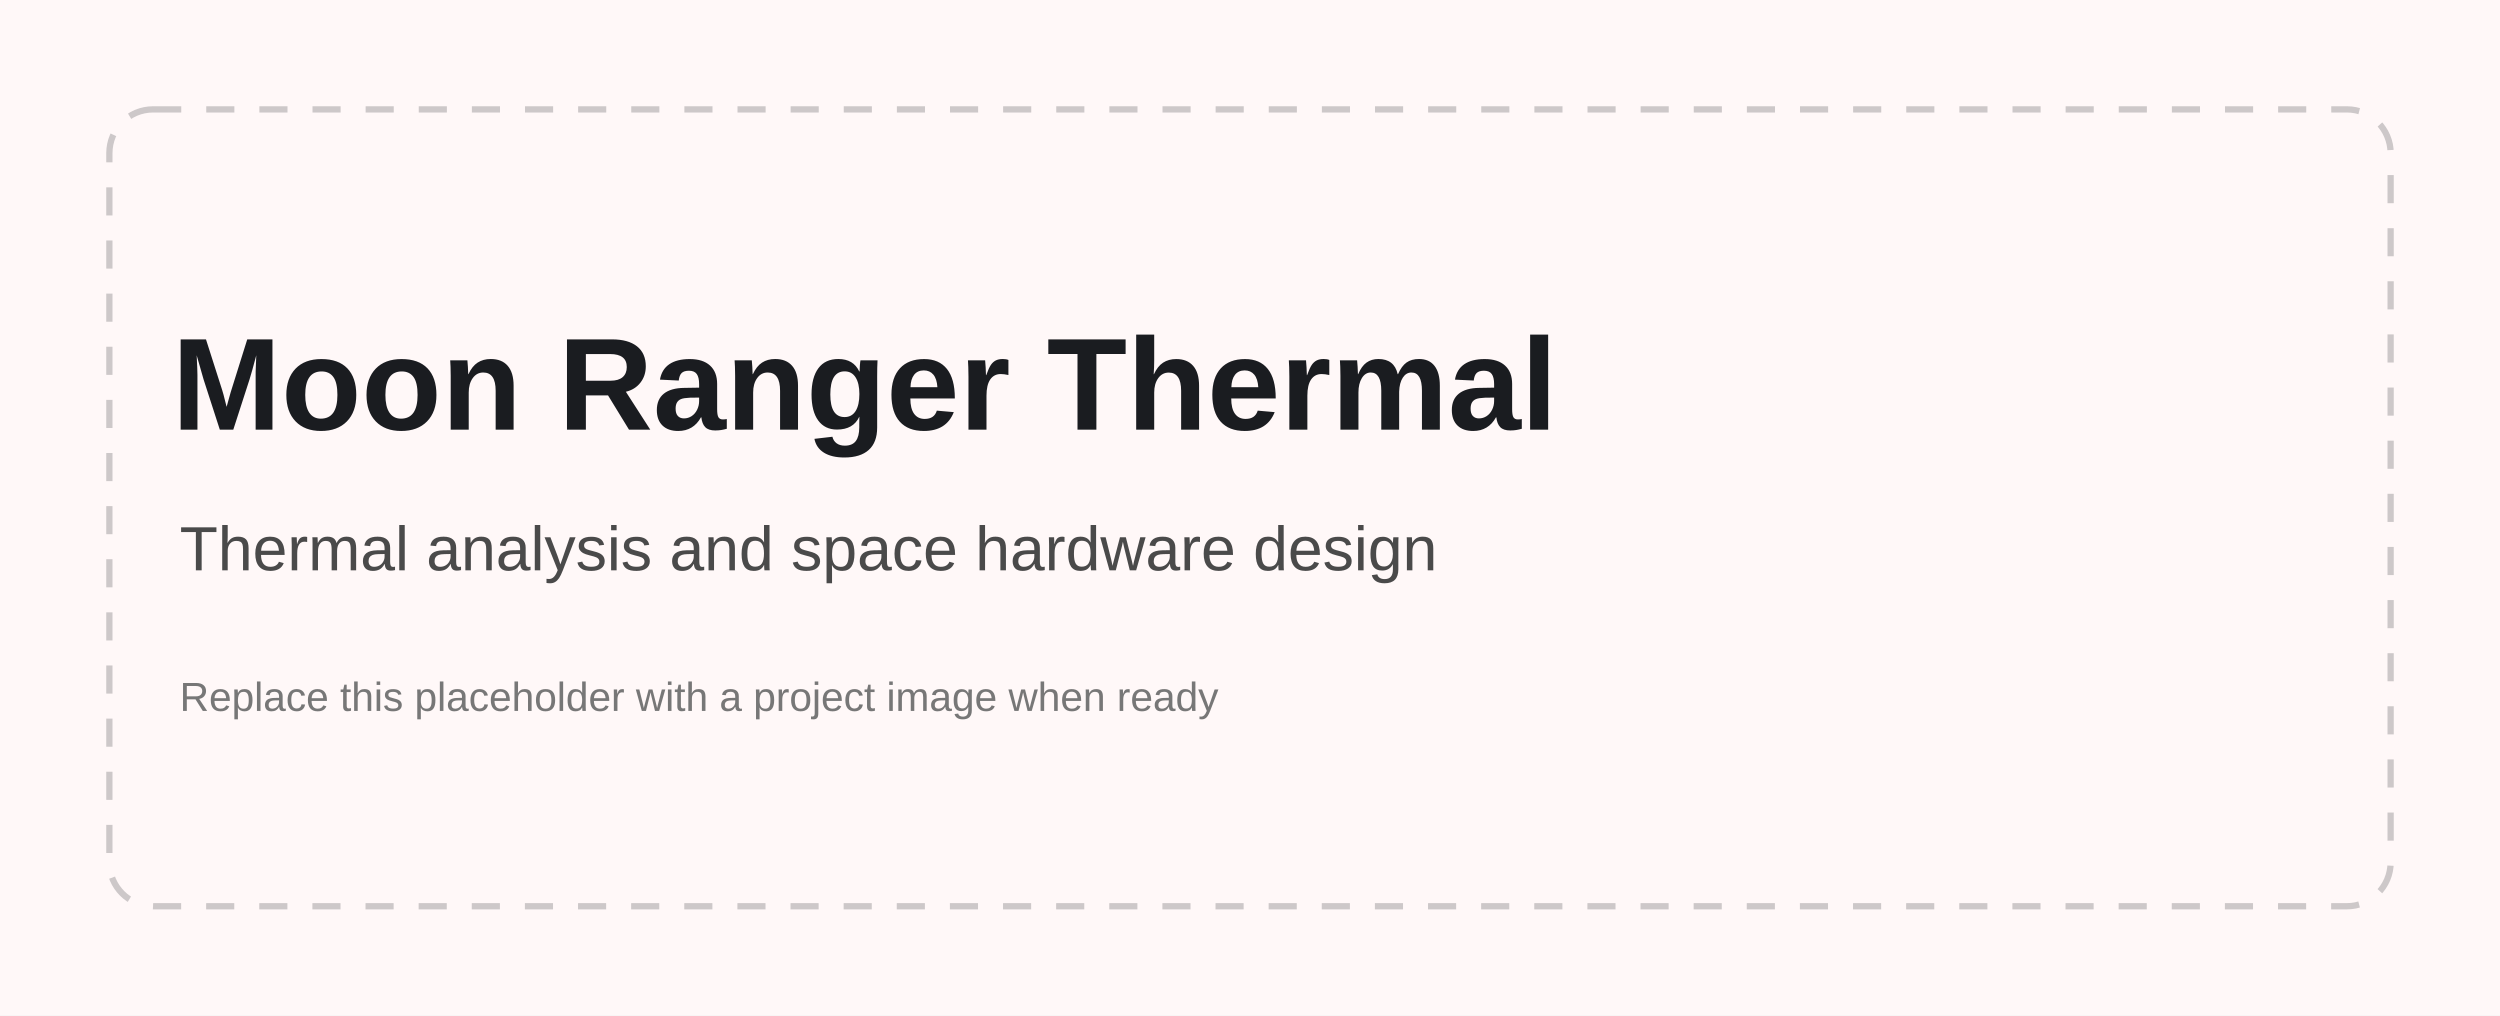
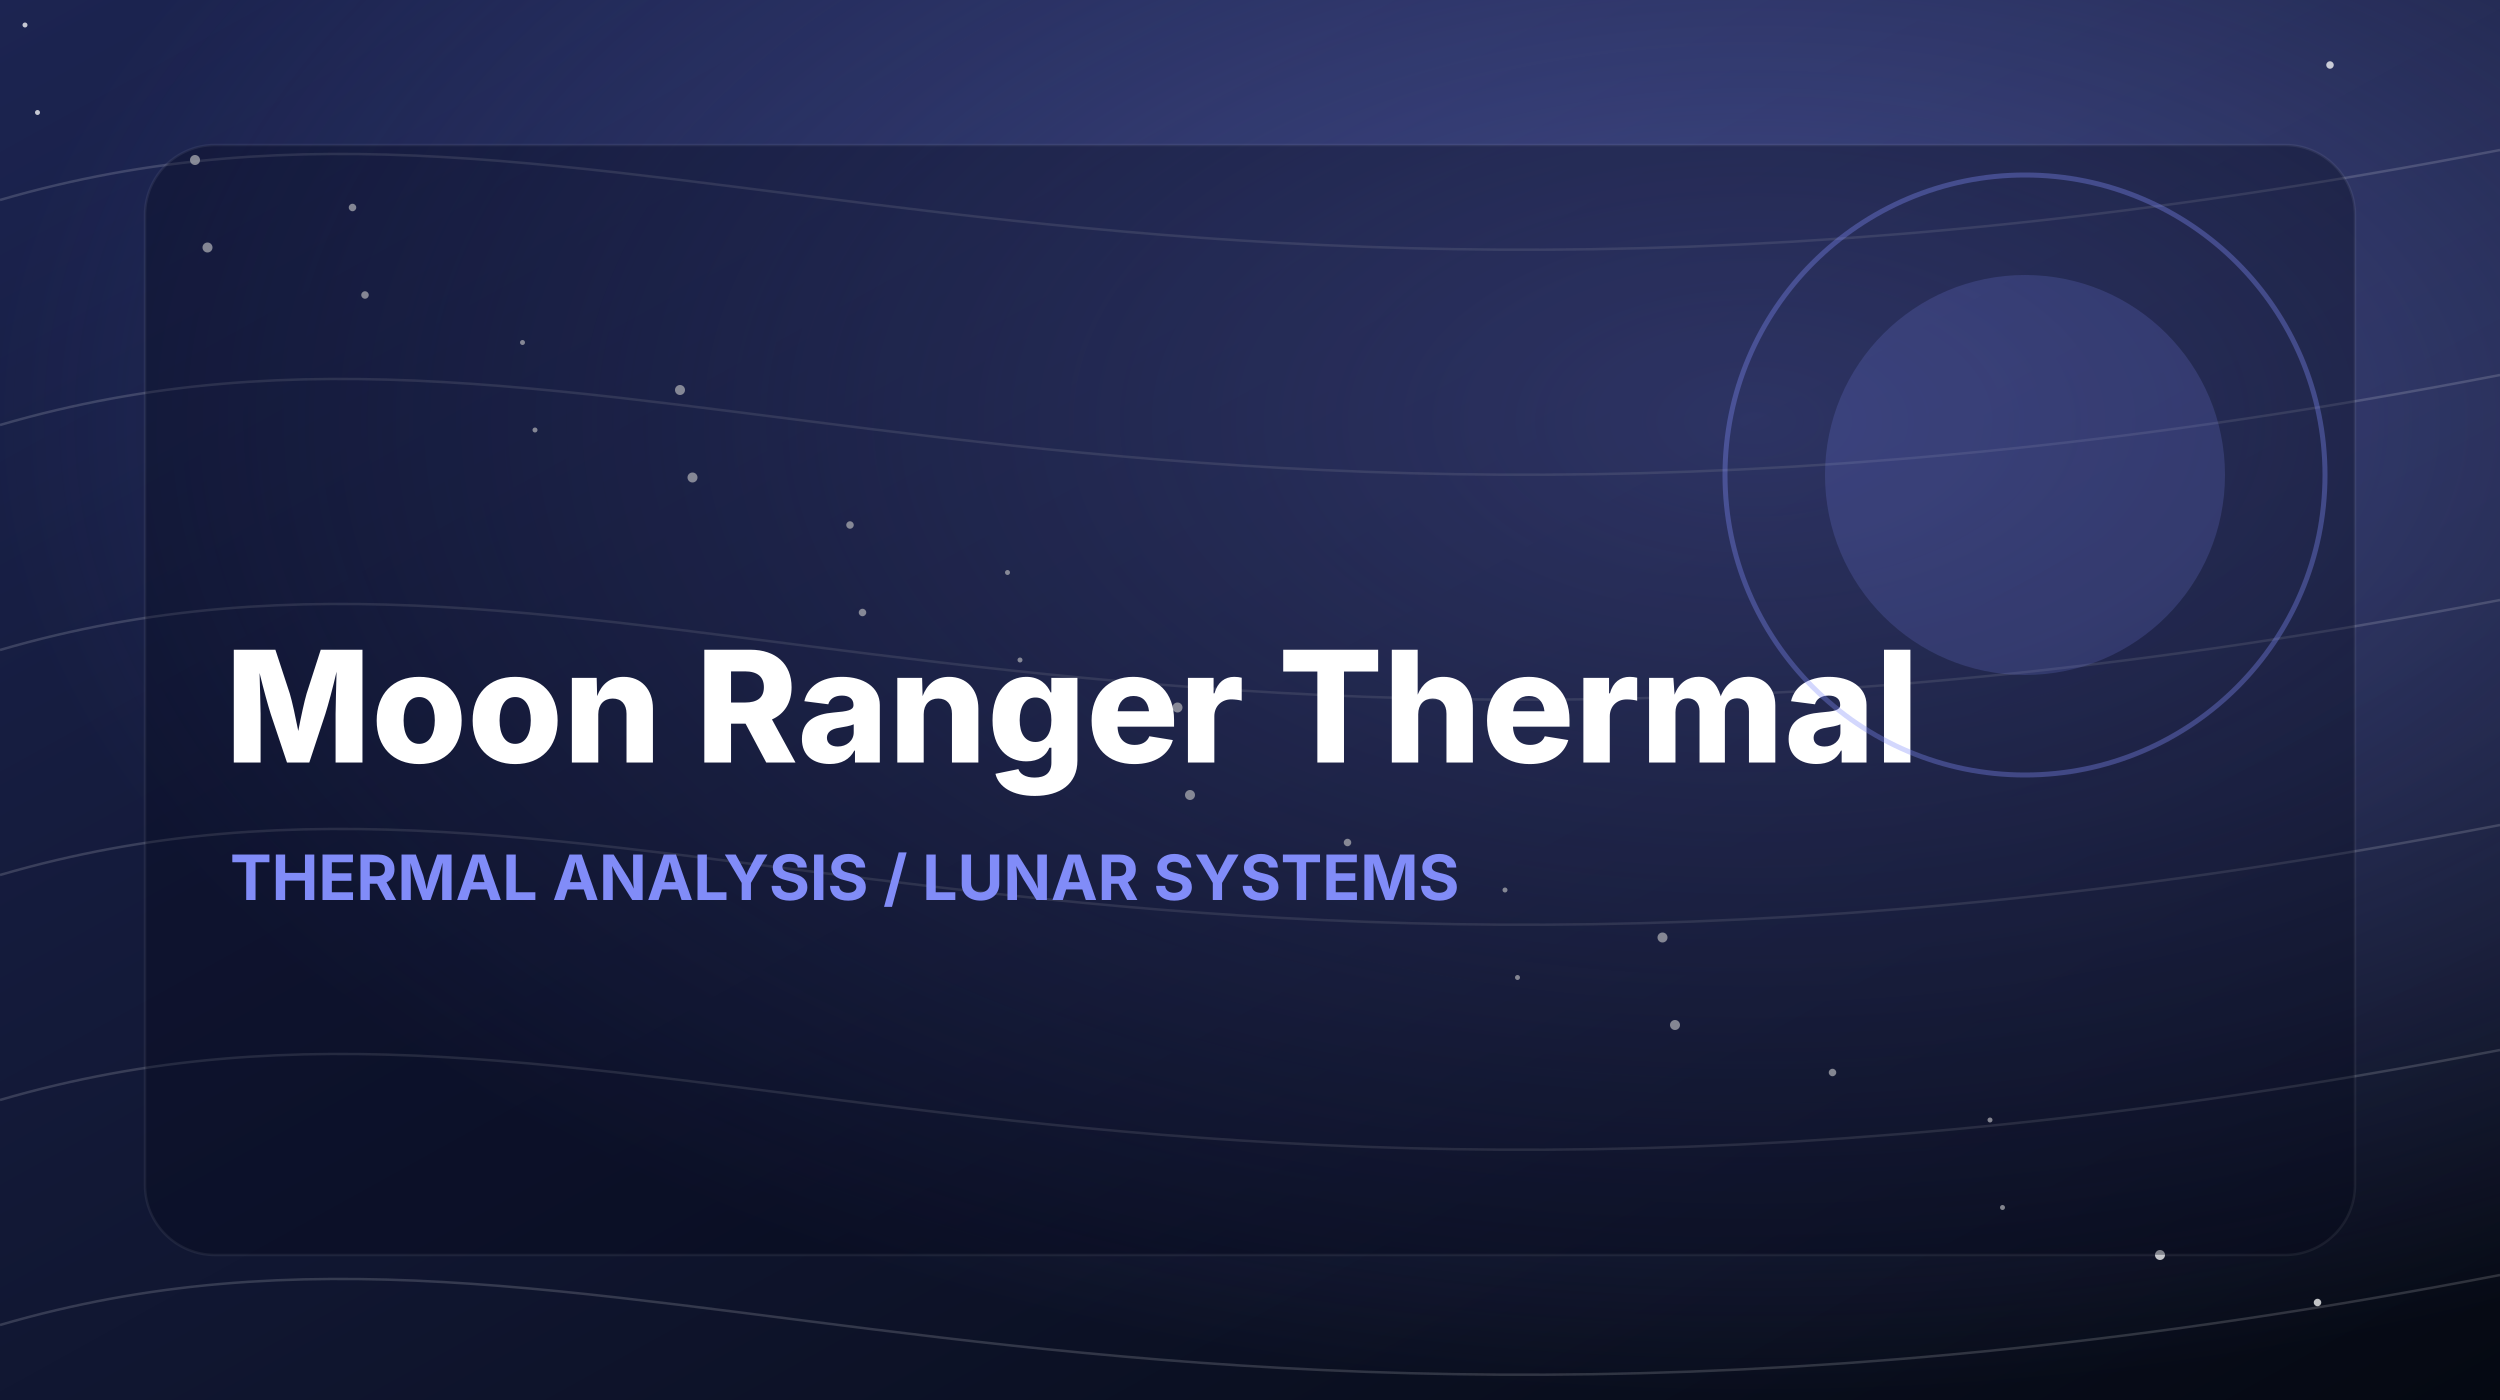
- <svg xmlns="http://www.w3.org/2000/svg" width="1600" height="650" viewBox="0 0 1600 650">
-   <rect width="1600" height="650" fill="#fff8f8" />
-   <rect x="70" y="70" width="1460" height="510" rx="28" fill="none" stroke="#1a1c20" stroke-width="4" stroke-dasharray="18 16" opacity="0.22" />
-   <text x="110" y="275" font-family="Arial, Helvetica, sans-serif" font-size="84" font-weight="700" fill="#1a1c20">Moon Ranger Thermal</text>
-   <text x="115" y="365" font-family="Arial, Helvetica, sans-serif" font-size="40" fill="#4a4a4a">Thermal analysis and space hardware design</text>
-   <text x="115" y="455" font-family="Arial, Helvetica, sans-serif" font-size="26" fill="#777">Replace this placeholder with a project image when ready</text>
+ <svg xmlns="http://www.w3.org/2000/svg" viewBox="0 0 1000 560" role="img" aria-label="Moon Ranger Thermal cover">
+   <defs>
+     <linearGradient id="g" x1="0" x2="1" y1="0" y2="1">
+       <stop offset="0" stop-color="#1c2451" />
+       <stop offset="1" stop-color="#050912" />
+     </linearGradient>
+     <radialGradient id="r" cx="70%" cy="30%" r="70%">
+       <stop offset="0" stop-color="#818cf8" stop-opacity=".45" />
+       <stop offset="1" stop-color="#818cf8" stop-opacity="0" />
+     </radialGradient>
+   </defs>
+   <rect width="1000" height="560" fill="url(#g)" />
+   <rect width="1000" height="560" fill="url(#r)" />
+   <g opacity=".16" stroke="#fff" fill="none">
+     <path d="M0 80 C 240 10, 430 170, 1000 60" />
+     <path d="M0 170 C 240 100, 430 260, 1000 150" />
+     <path d="M0 260 C 240 190, 430 350, 1000 240" />
+     <path d="M0 350 C 240 280, 430 440, 1000 330" />
+     <path d="M0 440 C 240 370, 430 530, 1000 420" />
+     <path d="M0 530 C 240 460, 430 620, 1000 510" />
+   </g>
+   <g fill="#fff" opacity=".75">
+     <circle cx="10" cy="10" r="1.0" />
+     <circle cx="141" cy="83" r="1.5" />
+     <circle cx="272" cy="156" r="2.0" />
+     <circle cx="403" cy="229" r="1.0" />
+     <circle cx="534" cy="302" r="1.5" />
+     <circle cx="665" cy="375" r="2.0" />
+     <circle cx="796" cy="448" r="1.0" />
+     <circle cx="927" cy="521" r="1.5" />
+     <circle cx="78" cy="64" r="2.0" />
+     <circle cx="209" cy="137" r="1.0" />
+     <circle cx="340" cy="210" r="1.5" />
+     <circle cx="471" cy="283" r="2.0" />
+     <circle cx="602" cy="356" r="1.0" />
+     <circle cx="733" cy="429" r="1.5" />
+     <circle cx="864" cy="502" r="2.0" />
+     <circle cx="15" cy="45" r="1.0" />
+     <circle cx="146" cy="118" r="1.5" />
+     <circle cx="277" cy="191" r="2.0" />
+     <circle cx="408" cy="264" r="1.0" />
+     <circle cx="539" cy="337" r="1.5" />
+     <circle cx="670" cy="410" r="2.0" />
+     <circle cx="801" cy="483" r="1.0" />
+     <circle cx="932" cy="26" r="1.5" />
+     <circle cx="83" cy="99" r="2.0" />
+     <circle cx="214" cy="172" r="1.0" />
+     <circle cx="345" cy="245" r="1.5" />
+     <circle cx="476" cy="318" r="2.0" />
+     <circle cx="607" cy="391" r="1.0" />
+   </g>
+   <rect x="58" y="58" width="884" height="444" rx="28" fill="#020617" opacity=".34" stroke="#ffffff" stroke-opacity=".18" />
+   <text x="90" y="305" fill="#fff" font-family="Inter, Arial, sans-serif" font-size="62" font-weight="800">Moon Ranger Thermal</text>
+   <text x="92" y="360" fill="#818cf8" font-family="Inter, Arial, sans-serif" font-size="25" font-weight="700">THERMAL ANALYSIS / LUNAR SYSTEMS</text>
+   <circle cx="810" cy="190" r="80" fill="#818cf8" opacity=".18" />
+   <circle cx="810" cy="190" r="120" fill="none" stroke="#818cf8" stroke-opacity=".35" stroke-width="2" />
</svg>
